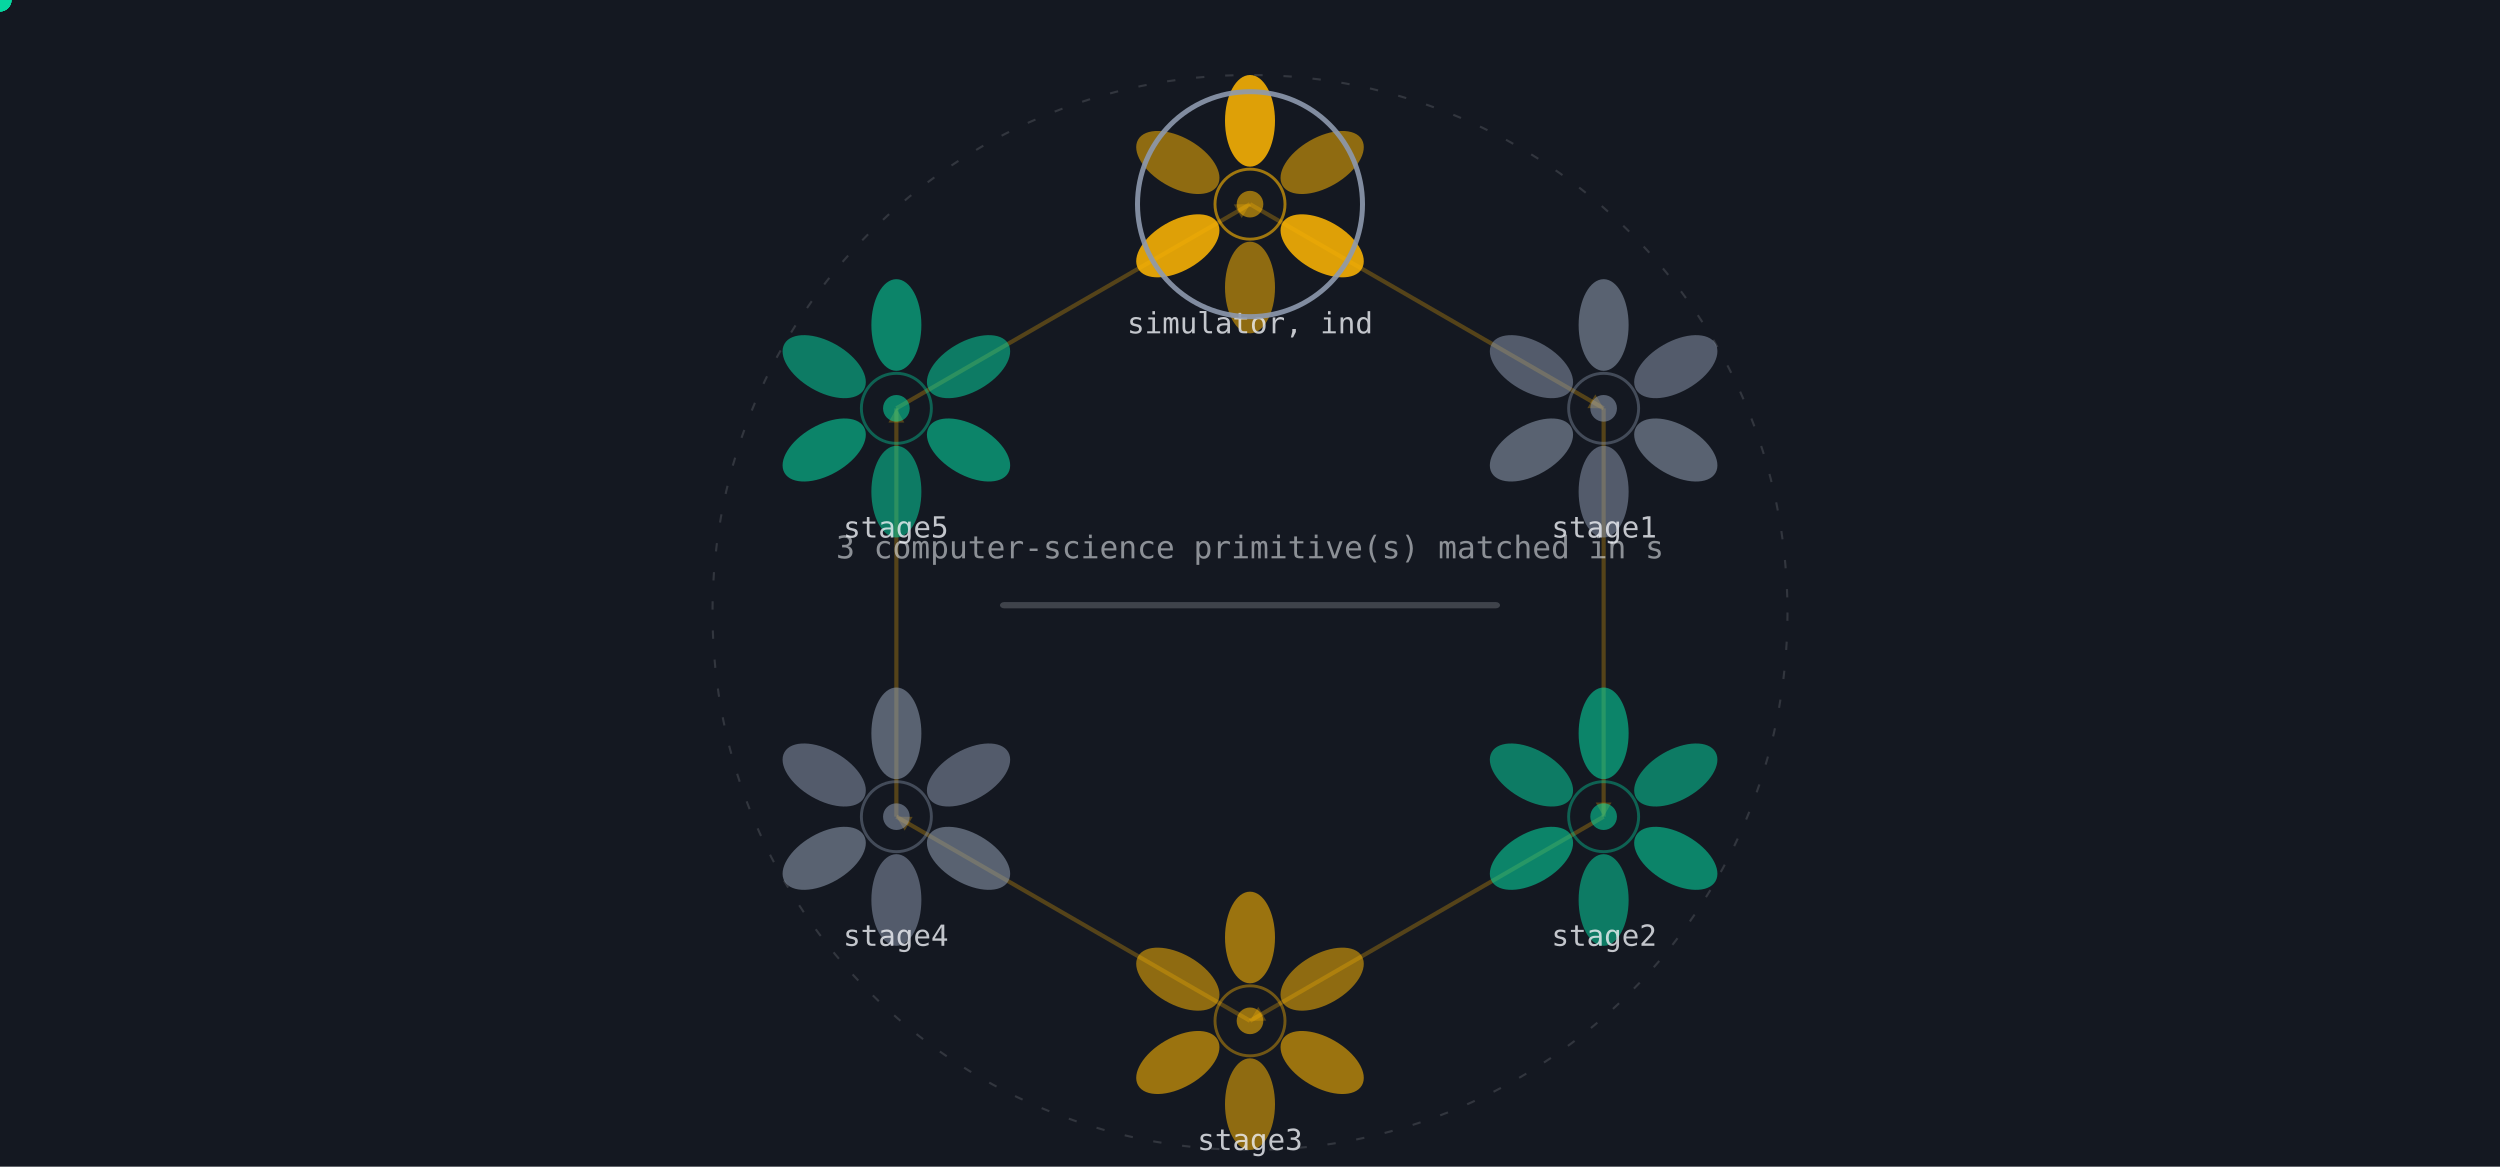
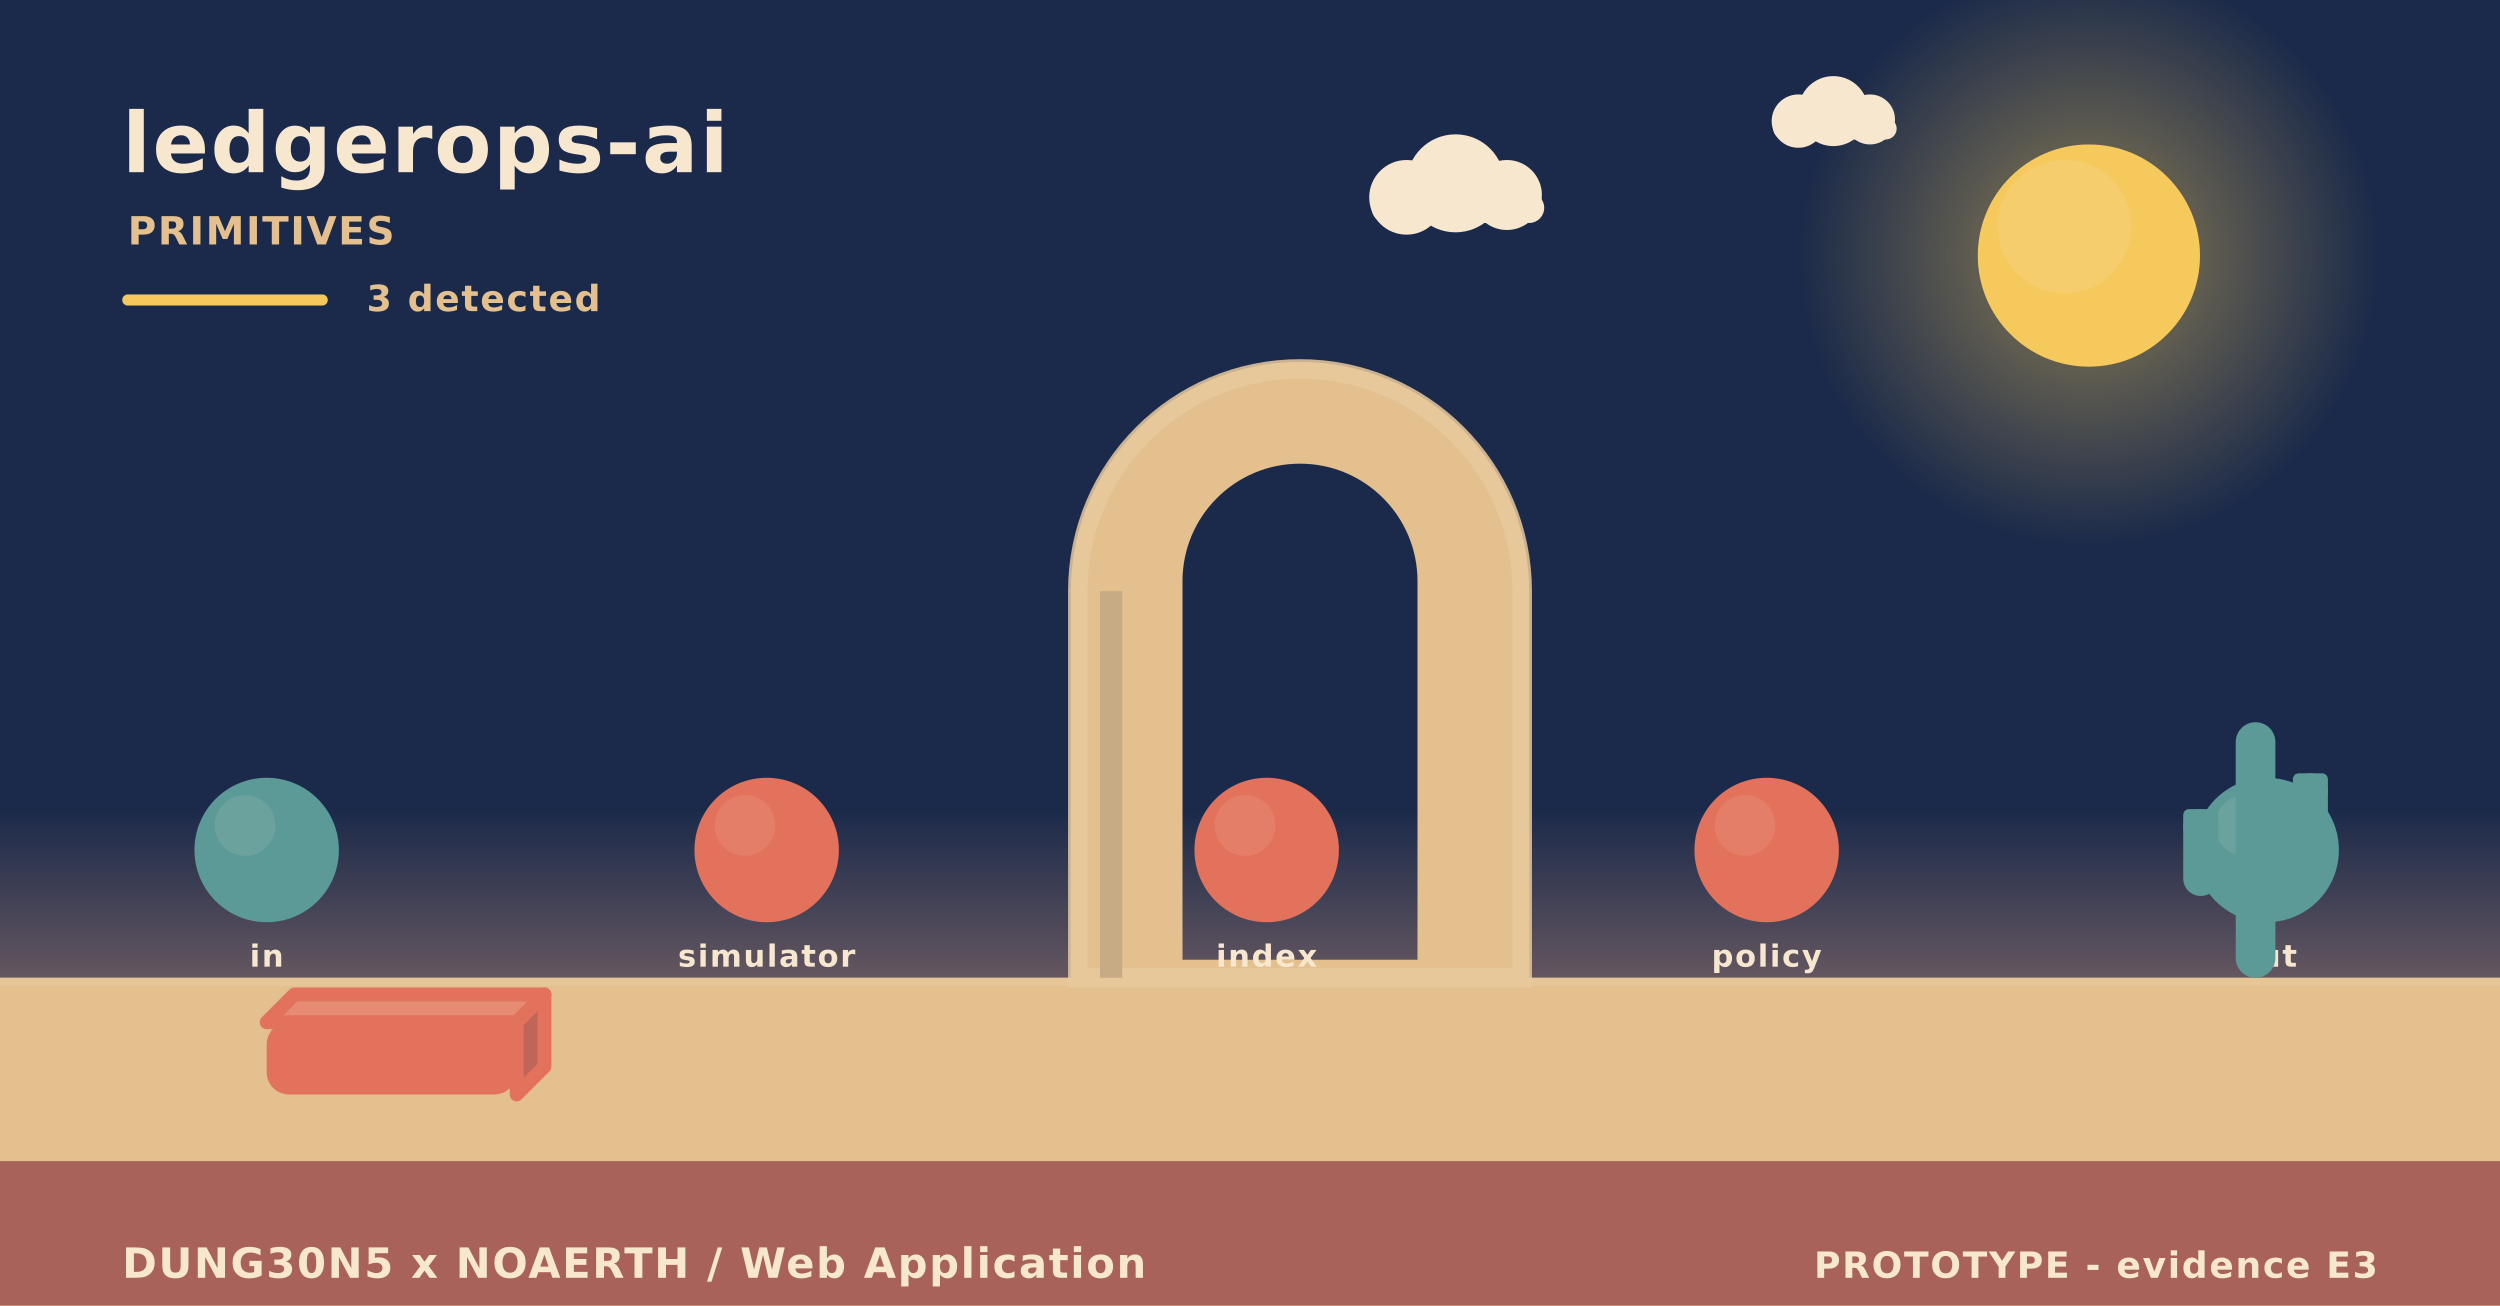
- <svg xmlns="http://www.w3.org/2000/svg" viewBox="0 0 1200 560" width="1200" height="560" role="img" aria-label="ledgerops-ai state machine">
-   <rect width="1200" height="560" fill="#141821" />
-   <defs>
-     <linearGradient id="gs" x1="0" y1="0" x2="1" y2="1">
-       <stop offset="0%" stop-color="#ffb703" />
-       <stop offset="100%" stop-color="#8d99ae" />
-     </linearGradient>
-   </defs>
-   <circle cx="600.00" cy="294.00" r="258.00" fill="none" stroke="rgba(238,241,246,0.140)" stroke-width="1.00" opacity="1.00" stroke-dasharray="4 10" />
-   <line x1="600.00" y1="98.00" x2="769.74" y2="196.00" stroke="rgba(255,183,3,0.500)" stroke-width="2.00" opacity="0.55" />
-   <polygon points="769.74,196.00 765.75,189.31 761.95,195.89" fill="rgba(255,183,3,0.500)" opacity="0.55" />
-   <g opacity="0.9">
-     <circle cx="0.00" cy="0.00" r="5.50" fill="#06d6a0" opacity="1.00" />
-     <animateTransform attributeName="transform" type="translate" values="600.00,98.00 769.74,196.00" dur="6.35s" begin="0.0s" repeatCount="indefinite" />
-     <animateTransform attributeName="transform" type="translate" values="769.74,196.00 600.00,98.00" dur="6.35s" begin="3.175s" repeatCount="indefinite" />
+ <svg xmlns="http://www.w3.org/2000/svg" width="900" height="470" viewBox="0 0 900 470" role="img" aria-label="ledgerops-ai - how it behaves">
+   <linearGradient id="skys" x1="0" y1="0" x2="0" y2="1">
+     <stop offset="0" stop-color="#1b2a4a" />
+     <stop offset="0.62" stop-color="#1b2a4a" />
+     <stop offset="1" stop-color="#f3ad8a" />
+   </linearGradient>
+   <rect width="900" height="470" fill="url(#skys)" />
+   <radialGradient id="suns">
+     <stop offset="0.35" stop-color="#f5c95c" stop-opacity="0.34" />
+     <stop offset="1" stop-color="#f5c95c" stop-opacity="0" />
+   </radialGradient>
+   <circle cx="752" cy="92" r="104" fill="url(#suns)" />
+   <circle cx="752" cy="92" r="40" fill="#f5c95c" />
+   <circle cx="743.2" cy="81.6" r="24" fill="#f5d27e" opacity="0.5" />
+   <g>
+     <circle cx="524" cy="66" r="17.64" fill="#f6e7ce" />
+     <circle cx="506.36" cy="71.04" r="13.44" fill="#f6e7ce" />
+     <circle cx="542.48" cy="70.2" r="12.6" fill="#f6e7ce" />
+     <rect x="493.76" y="69.36" width="62.16" height="10.92" rx="5.46" fill="#f6e7ce" />
+     <animateTransform attributeName="transform" type="translate" values="0 0;24 0;0 0" dur="36s" begin="0s" repeatCount="indefinite" />
  </g>
-   <line x1="769.74" y1="196.00" x2="769.74" y2="392.00" stroke="rgba(255,183,3,0.500)" stroke-width="2.00" opacity="0.55" />
-   <polygon points="769.74,392.00 773.54,385.20 765.94,385.20" fill="rgba(255,183,3,0.500)" opacity="0.55" />
-   <g opacity="0.9">
-     <circle cx="0.00" cy="0.00" r="5.50" fill="#06d6a0" opacity="1.00" />
-     <animateTransform attributeName="transform" type="translate" values="769.74,196.00 769.74,392.00" dur="6.35s" begin="1.058s" repeatCount="indefinite" />
-     <animateTransform attributeName="transform" type="translate" values="769.74,392.00 769.74,196.00" dur="6.35s" begin="4.233s" repeatCount="indefinite" />
+   <g>
+     <circle cx="660" cy="40" r="12.6" fill="#f6e7ce" />
+     <circle cx="647.4" cy="43.6" r="9.6" fill="#f6e7ce" />
+     <circle cx="673.2" cy="43" r="9" fill="#f6e7ce" />
+     <rect x="638.4" y="42.4" width="44.4" height="7.8" rx="3.9" fill="#f6e7ce" />
+     <animateTransform attributeName="transform" type="translate" values="0 0;-18 0;0 0" dur="46s" begin="3s" repeatCount="indefinite" />
  </g>
-   <line x1="769.74" y1="392.00" x2="600.00" y2="490.00" stroke="rgba(255,183,3,0.500)" stroke-width="2.00" opacity="0.55" />
-   <polygon points="600.00,490.00 607.79,489.89 603.99,483.31" fill="rgba(255,183,3,0.500)" opacity="0.55" />
-   <g opacity="0.9">
-     <circle cx="0.00" cy="0.00" r="5.50" fill="#06d6a0" opacity="1.00" />
-     <animateTransform attributeName="transform" type="translate" values="769.74,392.00 600.00,490.00" dur="6.35s" begin="2.117s" repeatCount="indefinite" />
-     <animateTransform attributeName="transform" type="translate" values="600.00,490.00 769.74,392.00" dur="6.35s" begin="5.292s" repeatCount="indefinite" />
+   <rect x="0" y="352" width="900" height="118" fill="#e3c08d" />
+   <rect x="0" y="352" width="900" height="3" fill="#e6c596" />
+   <text x="44" y="62" font-family="Verdana,DejaVu Sans,sans-serif" font-size="30" font-weight="700" letter-spacing="0.6" fill="#f6e7ce" text-anchor="start">ledgerops-ai</text>
+   <text x="46" y="88" font-family="Verdana,DejaVu Sans,sans-serif" font-size="14" font-weight="700" letter-spacing="0.6" fill="#e3c08d" text-anchor="start">PRIMITIVES</text>
+   <rect x="44" y="106" width="74" height="4" rx="2" fill="#f5c95c" />
+   <text x="132" y="112" font-family="Verdana,DejaVu Sans,sans-serif" font-size="13" font-weight="700" letter-spacing="0.6" fill="#e3c08d" text-anchor="start">3 detected</text>
+   <path d="M388,352 L388,212.8 A80,80 0 0 1 548,212.8 L548,352 Z M423.2,348 L423.2,209.22 A44.8,44.8 0 0 1 512.8,209.22 L512.8,348 Z" fill="#e3c08d" fill-rule="evenodd" stroke="#e3c08d" stroke-width="5" stroke-linejoin="round" />
+   <path d="M388,352 L388,212.8 A80,80 0 0 1 548,212.8 L548,352 Z" fill="none" stroke="#e8c99d" stroke-width="7" stroke-linecap="round" opacity="0.85" />
+   <rect x="396" y="212.8" width="8" height="139.2" fill="#c7ab84" />
+   <circle cx="96" cy="306" r="26" fill="#5b9a97" />
+   <circle cx="88.2" cy="297.16" r="10.92" fill="#7aa9a2" opacity="0.55" />
+   <text x="96" y="348" font-family="Verdana,DejaVu Sans,sans-serif" font-size="11" font-weight="700" letter-spacing="0.6" fill="#f6e7ce" text-anchor="middle">in</text>
+   <g>
+     <circle cx="276" cy="306" r="26" fill="#e2725b" />
+     <circle cx="268.2" cy="297.16" r="10.92" fill="#e68972" opacity="0.55" />
+     <animate attributeName="opacity" values="0.8;1;0.8" dur="4.6s" begin="0s" repeatCount="indefinite" />
  </g>
-   <line x1="600.00" y1="490.00" x2="430.26" y2="392.00" stroke="rgba(255,183,3,0.500)" stroke-width="2.00" opacity="0.55" />
-   <polygon points="430.26,392.00 434.25,398.69 438.05,392.11" fill="rgba(255,183,3,0.500)" opacity="0.55" />
-   <g opacity="0.9">
-     <circle cx="0.00" cy="0.00" r="5.50" fill="#06d6a0" opacity="1.00" />
-     <animateTransform attributeName="transform" type="translate" values="600.00,490.00 430.26,392.00" dur="6.35s" begin="3.175s" repeatCount="indefinite" />
-     <animateTransform attributeName="transform" type="translate" values="430.26,392.00 600.00,490.00" dur="6.35s" begin="6.35s" repeatCount="indefinite" />
+   <text x="276" y="348" font-family="Verdana,DejaVu Sans,sans-serif" font-size="11" font-weight="700" letter-spacing="0.6" fill="#f6e7ce" text-anchor="middle">simulator</text>
+   <g>
+     <circle cx="456" cy="306" r="26" fill="#e2725b" />
+     <circle cx="448.2" cy="297.16" r="10.92" fill="#e68972" opacity="0.55" />
+     <animate attributeName="opacity" values="0.8;1;0.8" dur="5.2s" begin="0s" repeatCount="indefinite" />
  </g>
-   <line x1="430.26" y1="392.00" x2="430.26" y2="196.00" stroke="rgba(255,183,3,0.500)" stroke-width="2.00" opacity="0.55" />
-   <polygon points="430.26,196.00 426.46,202.80 434.06,202.80" fill="rgba(255,183,3,0.500)" opacity="0.55" />
-   <g opacity="0.9">
-     <circle cx="0.00" cy="0.00" r="5.50" fill="#06d6a0" opacity="1.00" />
-     <animateTransform attributeName="transform" type="translate" values="430.26,392.00 430.26,196.00" dur="6.35s" begin="4.233s" repeatCount="indefinite" />
-     <animateTransform attributeName="transform" type="translate" values="430.26,196.00 430.26,392.00" dur="6.35s" begin="7.408s" repeatCount="indefinite" />
+   <text x="456" y="348" font-family="Verdana,DejaVu Sans,sans-serif" font-size="11" font-weight="700" letter-spacing="0.6" fill="#f6e7ce" text-anchor="middle">index</text>
+   <g>
+     <circle cx="636" cy="306" r="26" fill="#e2725b" />
+     <circle cx="628.2" cy="297.16" r="10.92" fill="#e68972" opacity="0.55" />
+     <animate attributeName="opacity" values="0.8;1;0.8" dur="5.8s" begin="0s" repeatCount="indefinite" />
  </g>
-   <line x1="430.26" y1="196.00" x2="600.00" y2="98.00" stroke="rgba(255,183,3,0.500)" stroke-width="2.00" opacity="0.55" />
-   <polygon points="600.00,98.00 592.21,98.11 596.01,104.69" fill="rgba(255,183,3,0.500)" opacity="0.55" />
-   <g opacity="0.9">
-     <circle cx="0.00" cy="0.00" r="5.50" fill="#06d6a0" opacity="1.00" />
-     <animateTransform attributeName="transform" type="translate" values="430.26,196.00 600.00,98.00" dur="6.35s" begin="5.292s" repeatCount="indefinite" />
-     <animateTransform attributeName="transform" type="translate" values="600.00,98.00 430.26,196.00" dur="6.35s" begin="8.467s" repeatCount="indefinite" />
-   </g>
-   <ellipse cx="600.00" cy="58.00" rx="12.00" ry="22.00" fill="rgba(255,183,3,0.900)" opacity="0.95" transform="rotate(0.0 600.00 58.00)" />
-   <ellipse cx="634.64" cy="78.00" rx="12.00" ry="22.00" fill="rgba(255,183,3,0.550)" opacity="0.95" transform="rotate(60.0 634.64 78.00)" />
-   <ellipse cx="634.64" cy="118.00" rx="12.00" ry="22.00" fill="rgba(255,183,3,0.900)" opacity="0.95" transform="rotate(120.0 634.64 118.00)" />
-   <ellipse cx="600.00" cy="138.00" rx="12.00" ry="22.00" fill="rgba(255,183,3,0.550)" opacity="0.95" transform="rotate(180.0 600.00 138.00)" />
-   <ellipse cx="565.36" cy="118.00" rx="12.00" ry="22.00" fill="rgba(255,183,3,0.900)" opacity="0.95" transform="rotate(240.0 565.36 118.00)" />
-   <ellipse cx="565.36" cy="78.00" rx="12.00" ry="22.00" fill="rgba(255,183,3,0.550)" opacity="0.95" transform="rotate(300.0 565.36 78.00)" />
-   <circle cx="600.00" cy="98.00" r="16.80" fill="none" stroke="rgba(255,183,3,0.900)" stroke-width="1.40" opacity="0.66" />
-   <circle cx="600.00" cy="98.00" r="6.40" fill="rgba(255,183,3,0.550)" opacity="1.00" />
-   <text x="600" y="160" font-family="ui-monospace,Menlo,monospace" font-size="14" fill="rgba(238,241,246,0.800)" text-anchor="middle">simulator, ind</text>
-   <g>
-     <circle cx="600.00" cy="98.00" r="54.00" fill="none" stroke="#8d99ae" stroke-width="2.40" opacity="0.90" />
-     <animate attributeName="opacity" values="0.25;1.0;0.25" dur="12.7s" begin="0.0s" repeatCount="indefinite" />
-   </g>
-   <ellipse cx="769.74" cy="156.00" rx="12.00" ry="22.00" fill="rgba(141,153,174,0.600)" opacity="0.95" transform="rotate(0.0 769.74 156.00)" />
-   <ellipse cx="804.38" cy="176.00" rx="12.00" ry="22.00" fill="rgba(141,153,174,0.550)" opacity="0.95" transform="rotate(60.0 804.38 176.00)" />
-   <ellipse cx="804.38" cy="216.00" rx="12.00" ry="22.00" fill="rgba(141,153,174,0.600)" opacity="0.95" transform="rotate(120.0 804.38 216.00)" />
-   <ellipse cx="769.74" cy="236.00" rx="12.00" ry="22.00" fill="rgba(141,153,174,0.550)" opacity="0.95" transform="rotate(180.0 769.74 236.00)" />
-   <ellipse cx="735.10" cy="216.00" rx="12.00" ry="22.00" fill="rgba(141,153,174,0.600)" opacity="0.95" transform="rotate(240.0 735.10 216.00)" />
-   <ellipse cx="735.10" cy="176.00" rx="12.00" ry="22.00" fill="rgba(141,153,174,0.550)" opacity="0.95" transform="rotate(300.0 735.10 176.00)" />
-   <circle cx="769.74" cy="196.00" r="16.80" fill="none" stroke="rgba(141,153,174,0.600)" stroke-width="1.40" opacity="0.66" />
-   <circle cx="769.74" cy="196.00" r="6.40" fill="rgba(141,153,174,0.550)" opacity="1.00" />
-   <text x="770" y="258" font-family="ui-monospace,Menlo,monospace" font-size="14" fill="rgba(238,241,246,0.800)" text-anchor="middle">stage1</text>
-   <ellipse cx="769.74" cy="352.00" rx="12.00" ry="22.00" fill="rgba(6,214,160,0.600)" opacity="0.95" transform="rotate(0.0 769.74 352.00)" />
-   <ellipse cx="804.38" cy="372.00" rx="12.00" ry="22.00" fill="rgba(6,214,160,0.550)" opacity="0.95" transform="rotate(60.0 804.38 372.00)" />
-   <ellipse cx="804.38" cy="412.00" rx="12.00" ry="22.00" fill="rgba(6,214,160,0.600)" opacity="0.95" transform="rotate(120.0 804.38 412.00)" />
-   <ellipse cx="769.74" cy="432.00" rx="12.00" ry="22.00" fill="rgba(6,214,160,0.550)" opacity="0.95" transform="rotate(180.0 769.74 432.00)" />
-   <ellipse cx="735.10" cy="412.00" rx="12.00" ry="22.00" fill="rgba(6,214,160,0.600)" opacity="0.95" transform="rotate(240.0 735.10 412.00)" />
-   <ellipse cx="735.10" cy="372.00" rx="12.00" ry="22.00" fill="rgba(6,214,160,0.550)" opacity="0.95" transform="rotate(300.0 735.10 372.00)" />
-   <circle cx="769.74" cy="392.00" r="16.80" fill="none" stroke="rgba(6,214,160,0.600)" stroke-width="1.40" opacity="0.66" />
-   <circle cx="769.74" cy="392.00" r="6.40" fill="rgba(6,214,160,0.550)" opacity="1.00" />
-   <text x="770" y="454" font-family="ui-monospace,Menlo,monospace" font-size="14" fill="rgba(238,241,246,0.800)" text-anchor="middle">stage2</text>
-   <ellipse cx="600.00" cy="450.00" rx="12.00" ry="22.00" fill="rgba(255,183,3,0.600)" opacity="0.95" transform="rotate(0.0 600.00 450.00)" />
-   <ellipse cx="634.64" cy="470.00" rx="12.00" ry="22.00" fill="rgba(255,183,3,0.550)" opacity="0.95" transform="rotate(60.0 634.64 470.00)" />
-   <ellipse cx="634.64" cy="510.00" rx="12.00" ry="22.00" fill="rgba(255,183,3,0.600)" opacity="0.95" transform="rotate(120.0 634.64 510.00)" />
-   <ellipse cx="600.00" cy="530.00" rx="12.00" ry="22.00" fill="rgba(255,183,3,0.550)" opacity="0.95" transform="rotate(180.0 600.00 530.00)" />
-   <ellipse cx="565.36" cy="510.00" rx="12.00" ry="22.00" fill="rgba(255,183,3,0.600)" opacity="0.95" transform="rotate(240.0 565.36 510.00)" />
-   <ellipse cx="565.36" cy="470.00" rx="12.00" ry="22.00" fill="rgba(255,183,3,0.550)" opacity="0.95" transform="rotate(300.0 565.36 470.00)" />
-   <circle cx="600.00" cy="490.00" r="16.80" fill="none" stroke="rgba(255,183,3,0.600)" stroke-width="1.40" opacity="0.66" />
-   <circle cx="600.00" cy="490.00" r="6.40" fill="rgba(255,183,3,0.550)" opacity="1.00" />
-   <text x="600" y="552" font-family="ui-monospace,Menlo,monospace" font-size="14" fill="rgba(238,241,246,0.800)" text-anchor="middle">stage3</text>
-   <ellipse cx="430.26" cy="352.00" rx="12.00" ry="22.00" fill="rgba(141,153,174,0.600)" opacity="0.95" transform="rotate(0.0 430.26 352.00)" />
-   <ellipse cx="464.90" cy="372.00" rx="12.00" ry="22.00" fill="rgba(141,153,174,0.550)" opacity="0.95" transform="rotate(60.0 464.90 372.00)" />
-   <ellipse cx="464.90" cy="412.00" rx="12.00" ry="22.00" fill="rgba(141,153,174,0.600)" opacity="0.95" transform="rotate(120.0 464.90 412.00)" />
-   <ellipse cx="430.26" cy="432.00" rx="12.00" ry="22.00" fill="rgba(141,153,174,0.550)" opacity="0.95" transform="rotate(180.0 430.26 432.00)" />
-   <ellipse cx="395.62" cy="412.00" rx="12.00" ry="22.00" fill="rgba(141,153,174,0.600)" opacity="0.95" transform="rotate(240.0 395.62 412.00)" />
-   <ellipse cx="395.62" cy="372.00" rx="12.00" ry="22.00" fill="rgba(141,153,174,0.550)" opacity="0.95" transform="rotate(300.0 395.62 372.00)" />
-   <circle cx="430.26" cy="392.00" r="16.80" fill="none" stroke="rgba(141,153,174,0.600)" stroke-width="1.40" opacity="0.66" />
-   <circle cx="430.26" cy="392.00" r="6.40" fill="rgba(141,153,174,0.550)" opacity="1.00" />
-   <text x="430" y="454" font-family="ui-monospace,Menlo,monospace" font-size="14" fill="rgba(238,241,246,0.800)" text-anchor="middle">stage4</text>
-   <ellipse cx="430.26" cy="156.00" rx="12.00" ry="22.00" fill="rgba(6,214,160,0.600)" opacity="0.95" transform="rotate(0.0 430.26 156.00)" />
-   <ellipse cx="464.90" cy="176.00" rx="12.00" ry="22.00" fill="rgba(6,214,160,0.550)" opacity="0.95" transform="rotate(60.0 464.90 176.00)" />
-   <ellipse cx="464.90" cy="216.00" rx="12.00" ry="22.00" fill="rgba(6,214,160,0.600)" opacity="0.95" transform="rotate(120.0 464.90 216.00)" />
-   <ellipse cx="430.26" cy="236.00" rx="12.00" ry="22.00" fill="rgba(6,214,160,0.550)" opacity="0.95" transform="rotate(180.0 430.26 236.00)" />
-   <ellipse cx="395.62" cy="216.00" rx="12.00" ry="22.00" fill="rgba(6,214,160,0.600)" opacity="0.95" transform="rotate(240.0 395.62 216.00)" />
-   <ellipse cx="395.62" cy="176.00" rx="12.00" ry="22.00" fill="rgba(6,214,160,0.550)" opacity="0.95" transform="rotate(300.0 395.62 176.00)" />
-   <circle cx="430.26" cy="196.00" r="16.80" fill="none" stroke="rgba(6,214,160,0.600)" stroke-width="1.40" opacity="0.66" />
-   <circle cx="430.26" cy="196.00" r="6.40" fill="rgba(6,214,160,0.550)" opacity="1.00" />
-   <text x="430" y="258" font-family="ui-monospace,Menlo,monospace" font-size="14" fill="rgba(238,241,246,0.800)" text-anchor="middle">stage5</text>
-   <rect x="480.00" y="289.00" width="240.00" height="3.00" rx="2.00" fill="rgba(238,241,246,0.200)" opacity="1.00" />
-   <text x="600" y="268" font-family="ui-monospace,Menlo,monospace" font-size="15" fill="rgba(238,241,246,0.550)" text-anchor="middle">3 computer-science primitive(s) matched in s</text>
+   <text x="636" y="348" font-family="Verdana,DejaVu Sans,sans-serif" font-size="11" font-weight="700" letter-spacing="0.6" fill="#f6e7ce" text-anchor="middle">policy</text>
+   <circle cx="816" cy="306" r="26" fill="#5b9a97" />
+   <circle cx="808.2" cy="297.16" r="10.92" fill="#7aa9a2" opacity="0.55" />
+   <text x="816" y="348" font-family="Verdana,DejaVu Sans,sans-serif" font-size="11" font-weight="700" letter-spacing="0.6" fill="#f6e7ce" text-anchor="middle">out</text>
+   <path d="M96,368 L186,368 L196,358 L106,358 Z" fill="#e68c74" stroke="#e2725b" stroke-width="5" stroke-linejoin="round" />
+   <path d="M186,368 L196,358 L196,384 L186,394 Z" fill="#c06658" stroke="#e2725b" stroke-width="5" stroke-linejoin="round" />
+   <rect x="96" y="368" width="90" height="26" rx="8" fill="#e2725b" />
+   <rect x="804.86" y="260" width="14.28" height="92" rx="7.14" fill="#5b9a97" />
+   <rect x="785.96" y="291.28" width="12.6" height="31.28" rx="6.3" fill="#5b9a97" />
+   <rect x="785.96" y="291.28" width="12.6" height="9.2" rx="2.1" fill="#5b9a97" />
+   <rect x="825.44" y="278.4" width="12.6" height="31.28" rx="6.3" fill="#5b9a97" />
+   <rect x="825.44" y="278.4" width="12.6" height="9.2" rx="2.1" fill="#5b9a97" />
+   <rect x="0" y="418" width="900" height="52" rx="0" fill="#a65c56" opacity="0.94" />
+   <text x="44" y="460" font-family="Verdana,DejaVu Sans,sans-serif" font-size="15" font-weight="700" letter-spacing="0.6" fill="#f6e7ce" text-anchor="start">DUNG30N5 x NOAERTH  /  Web Application</text>
+   <text x="856" y="460" font-family="Verdana,DejaVu Sans,sans-serif" font-size="13" font-weight="700" letter-spacing="0.6" fill="#f6e7ce" text-anchor="end">PROTOTYPE  -  evidence E3</text>
</svg>
